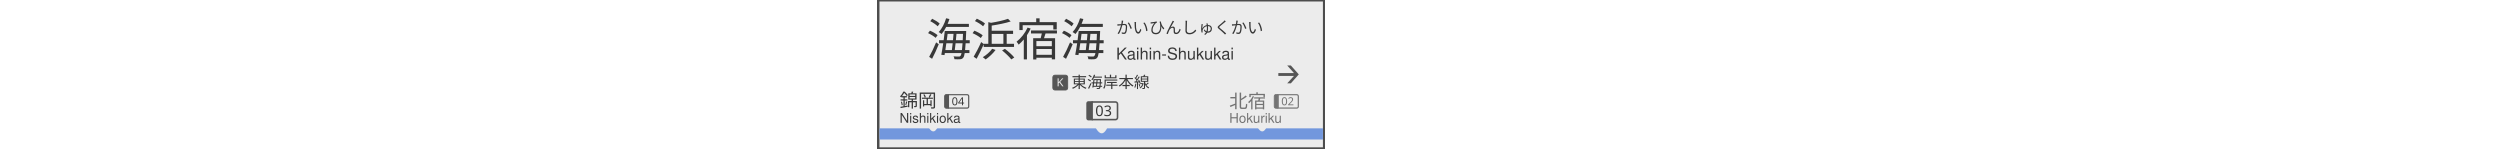
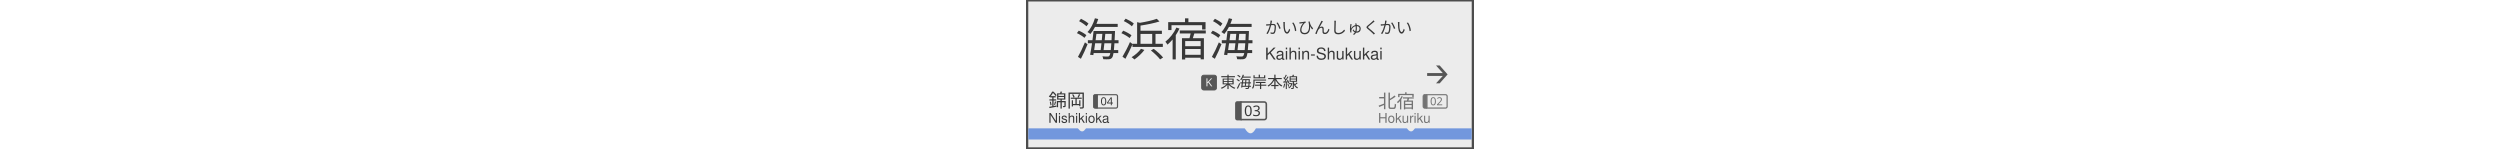
- <svg xmlns="http://www.w3.org/2000/svg" id="canvasGlobal" width="3360px" height="220px" viewBox="0 0 1000 220" version="1.1">
+ <svg xmlns="http://www.w3.org/2000/svg" id="canvasGlobal" width="3360px" height="220px" viewBox="0 0 600 220" version="1.1">
  <defs>
    <filter x="0%" y="0%" width="100%" height="100%" filterUnits="objectBoundingBox" id="filter-1">
      <feOffset dx="0" dy="0" in="SourceAlpha" result="shadowOffsetOuter1" />
      <feGaussianBlur stdDeviation="0" in="shadowOffsetOuter1" result="shadowBlurOuter1" />
      <feColorMatrix values="0 0 0 0 0   0 0 0 0 0   0 0 0 0 0  0 0 0 0 0" type="matrix" in="shadowBlurOuter1" result="shadowMatrixOuter1" />
      <feMerge>
        <feMergeNode in="shadowMatrixOuter1" />
        <feMergeNode in="SourceGraphic" />
      </feMerge>
    </filter>
  </defs>
  <g id="页面-1" stroke="none" stroke-width="0" fill="none" fill-rule="evenodd">
    <g id="Output" filter="url(#filter-1)" transform="translate(0, 0)">
      <rect id="background" stroke="#4D4D4D" stroke-width="4" fill="#ECECEC" x="0" y="0" width="600" height="200" />
      <g id="Main" transform="translate(65, 15)" fill="#383838" font-weight="normal">
        <text id="staNameEnglish" font-family="Helvetica" font-size="22">
          <tspan x="255" y="65">Kaihin-Shukukai</tspan>
        </text>
        <text id="staNameKana" font-family=".PingFangSC-Regular, .PingFang SC" font-size="22">
          <tspan x="255" y="30">かいひんしゅくかい</tspan>
        </text>
        <text id="staNameChinese" font-family=".PingFangSC-Regular, .PingFang SC" font-size="60">
          <tspan x="0" y="60">海浜宿海</tspan>
        </text>
      </g>
      <line x1="2" y1="180" x2="598" y2="180" id="lineColorBelt" stroke="#7297DD" stroke-width="15" />
      <g id="Right" transform="translate(472, 120)">
        <text id="rightStaNameChinese" font-family="PingFangSC-Regular, PingFang SC" font-size="25" font-weight="normal" fill="#737373">
          <tspan x="0" y="25">北宿</tspan>
        </text>
        <g id="rightIcon" transform="translate(60, 5)">
          <path id="rightIconOuter" d="M5.508,2.052 L5.508,20.484 L2.88,20.484 C2.244,20.484 1.668,20.226 1.251,19.809 C0.834,19.392 0.576,18.816 0.576,18.18 L0.576,18.18 L0.576,4.356 C0.576,3.72 0.834,3.144 1.251,2.727 C1.668,2.31 2.244,2.052 2.88,2.052 L2.88,2.052 L5.508,2.052 Z" stroke="#737373" stroke-width="1.152" fill="#737373" />
          <path id="rightIconInner" d="M30.852,2.276 C31.426,2.276 31.946,2.509 32.323,2.885 C32.699,3.262 32.932,3.782 32.932,4.356 L32.932,4.356 L32.932,18.18 C32.932,18.754 32.699,19.274 32.323,19.651 C31.946,20.027 31.426,20.26 30.852,20.26 L30.852,20.26 L5.732,20.26 L5.732,2.276 Z" stroke="#737373" stroke-width="1.6" />
          <text id="rightStaNumber" font-family="PingFangSC-Medium, PingFang SC" font-size="15" font-weight="400" fill="#737373">
            <tspan x="10" y="16.5">02</tspan>
          </text>
        </g>
        <path id="rightEpli" transform="translate(0, 0)" d="M44.44,56.638 C46.65,56.638 48.048,54.684 49.44,52.638 C50.148,51.598 50.007,50.752 51.243,49.753 C51.606,49.46 52.235,49.313 53.128,49.313 L56.576,49.313 C49.372,46.438 45.27,45 44.269,45 C43.304,45 39.214,46.438 32,49.313 L35.593,49.313 C36.029,49.326 36.443,49.43 36.834,49.622 C37.85,50.123 38.871,52.205 39.05,52.484 C40.379,54.546 42.231,56.638 44.44,56.638 Z" fill="#ECECEC" />
        <text id="rightStaNameEnglish" font-family="Helvetica" font-size="18" font-weight="normal" fill="#737373">
          <tspan x="0" y="45">Hokuriku</tspan>
        </text>
      </g>
      <g id="Left" transform="translate(29, 120)">
        <g id="leftIcon" transform="translate(60, 5)">
          <path id="leftIconOuter" d="M5.508,2.052 L5.508,20.484 L2.88,20.484 C2.244,20.484 1.668,20.226 1.251,19.809 C0.834,19.392 0.576,18.816 0.576,18.18 L0.576,18.18 L0.576,4.356 C0.576,3.72 0.834,3.144 1.251,2.727 C1.668,2.31 2.244,2.052 2.88,2.052 L2.88,2.052 L5.508,2.052 Z" stroke="#565656" stroke-width="1.152" fill="#565656" />
          <path id="leftIconInner" d="M30.852,2.276 C31.426,2.276 31.946,2.509 32.323,2.885 C32.699,3.262 32.932,3.782 32.932,4.356 L32.932,4.356 L32.932,18.18 C32.932,18.754 32.699,19.274 32.323,19.651 C31.946,20.027 31.426,20.26 30.852,20.26 L30.852,20.26 L5.732,20.26 L5.732,2.276 Z" stroke="#565656" stroke-width="1.6" />
          <text id="leftStaNumber" font-family="PingFangSC-Medium, PingFang SC" font-size="14.93" font-weight="400" fill="#383838">
            <tspan x="10" y="16.5">04</tspan>
          </text>
        </g>
        <path id="leftEpli" d="M45.341,56.638 C47.55,56.638 48.948,54.684 50.341,52.638 C51.048,51.598 50.907,50.752 52.144,49.753 C52.507,49.46 53.135,49.313 54.028,49.313 L57.476,49.313 C50.273,46.438 46.17,45 45.169,45 C44.204,45 40.114,46.438 32.9,49.313 L36.493,49.313 C36.929,49.326 37.343,49.43 37.734,49.622 C38.751,50.123 39.771,52.205 39.951,52.484 C41.279,54.546 43.131,56.638 45.341,56.638 Z" fill="#ECECEC" />
        <text id="leftStaNameChinese" font-family=".PingFangSC-Regular, .PingFang SC" font-size="24.883" font-weight="normal" fill="#383838">
          <tspan x="0" y="24">錦岡</tspan>
          <tspan x="50" y="24" font-family=".AppleSystemUIFont" />
        </text>
        <text id="leftStaNameEnglish" font-family="Helvetica" font-size="18" font-weight="normal" fill="#383838">
          <tspan x="0" y="45">Nishikioka</tspan>
        </text>
      </g>
      <g id="Middle" transform="translate(235, 100)">
        <g id="middleIcon" transform="translate(45, 35)">
          <path id="middleIconOuter" d="M39.214,2.08 C39.966,2.08 40.646,2.385 41.139,2.877 C41.631,3.37 41.936,4.05 41.936,4.802 L41.936,4.802 L41.936,23.049 C41.936,23.801 41.631,24.481 41.139,24.974 C40.646,25.466 39.966,25.771 39.214,25.771 L39.214,25.771 L8.802,25.771 C8.05,25.771 7.37,25.466 6.877,24.974 C6.385,24.481 6.08,23.801 6.08,23.049 L6.08,23.049 L6.08,4.802 C6.08,4.05 6.385,3.37 6.877,2.877 C7.37,2.385 8.05,2.08 8.802,2.08 L8.802,2.08 Z" stroke="#565656" stroke-width="2.16" />
          <path id="middleIconInner" d="M7.77,2.08 L7.77,25.77 L2.874,25.77 C2.379,25.77 1.93,25.569 1.605,25.245 C1.281,24.92 1.08,24.471 1.08,23.976 L1.08,23.976 L1.08,3.874 C1.08,3.379 1.281,2.93 1.605,2.605 C1.93,2.281 2.379,2.08 2.874,2.08 L2.874,2.08 L7.77,2.08 Z" stroke="#565656" stroke-width="2.16" fill="#565656" />
          <text id="middleStaNumber" font-family="PingFangSC-Medium, PingFang SC" font-size="19.707" font-weight="400" fill="#383838">
            <tspan x="12" y="21">03</tspan>
          </text>
        </g>
        <g id="lineIcon" transform="translate(0,0)">
          <rect id="abbrIcon" stroke="#565656" stroke-width="1.15" fill="#565656" x="0" y="1" width="20" height="20" rx="2.874" />
          <text id="lineAbbr" font-family="PingFangSC-Regular, PingFang SC" font-size="15" font-weight="normal" fill="#ECECEC">
            <tspan x="5" y="16">K</tspan>
          </text>
        </g>
        <path id="middleEpli" d="M65.692,79.159 C68.479,79.159 70.243,76.694 72,74.113 C72.892,72.802 72.714,71.734 74.274,70.474 C74.732,70.104 75.524,69.919 76.651,69.919 L81,69.919 C71.914,66.292 66.739,64.479 65.476,64.479 C64.259,64.479 59.1,66.292 50,69.919 L54.532,69.919 C55.082,69.936 55.604,70.066 56.098,70.309 C57.38,70.941 58.667,73.568 58.894,73.919 C60.569,76.52 62.906,79.159 65.692,79.159 Z" fill="#ECECEC" />
        <text id="lineName" font-family=".PingFangSC-Regular, .PingFang SC" font-size="21" font-weight="normal" fill="#383838">
          <tspan x="25" y="18">東海岸本線</tspan>
        </text>
      </g>
      <g id="towardArrow" transform="translate(595, 200) rotate(180)">
        <polygon visibility="visible" id="Toward" fill="#565656" points="40.084 88 44.998 88 35.902 97.947 56.922 97.947 56.922 101.806 35.902 101.806 44.998 112 40.084 112 29.42 100" />
      </g>
    </g>
  </g>
</svg>
